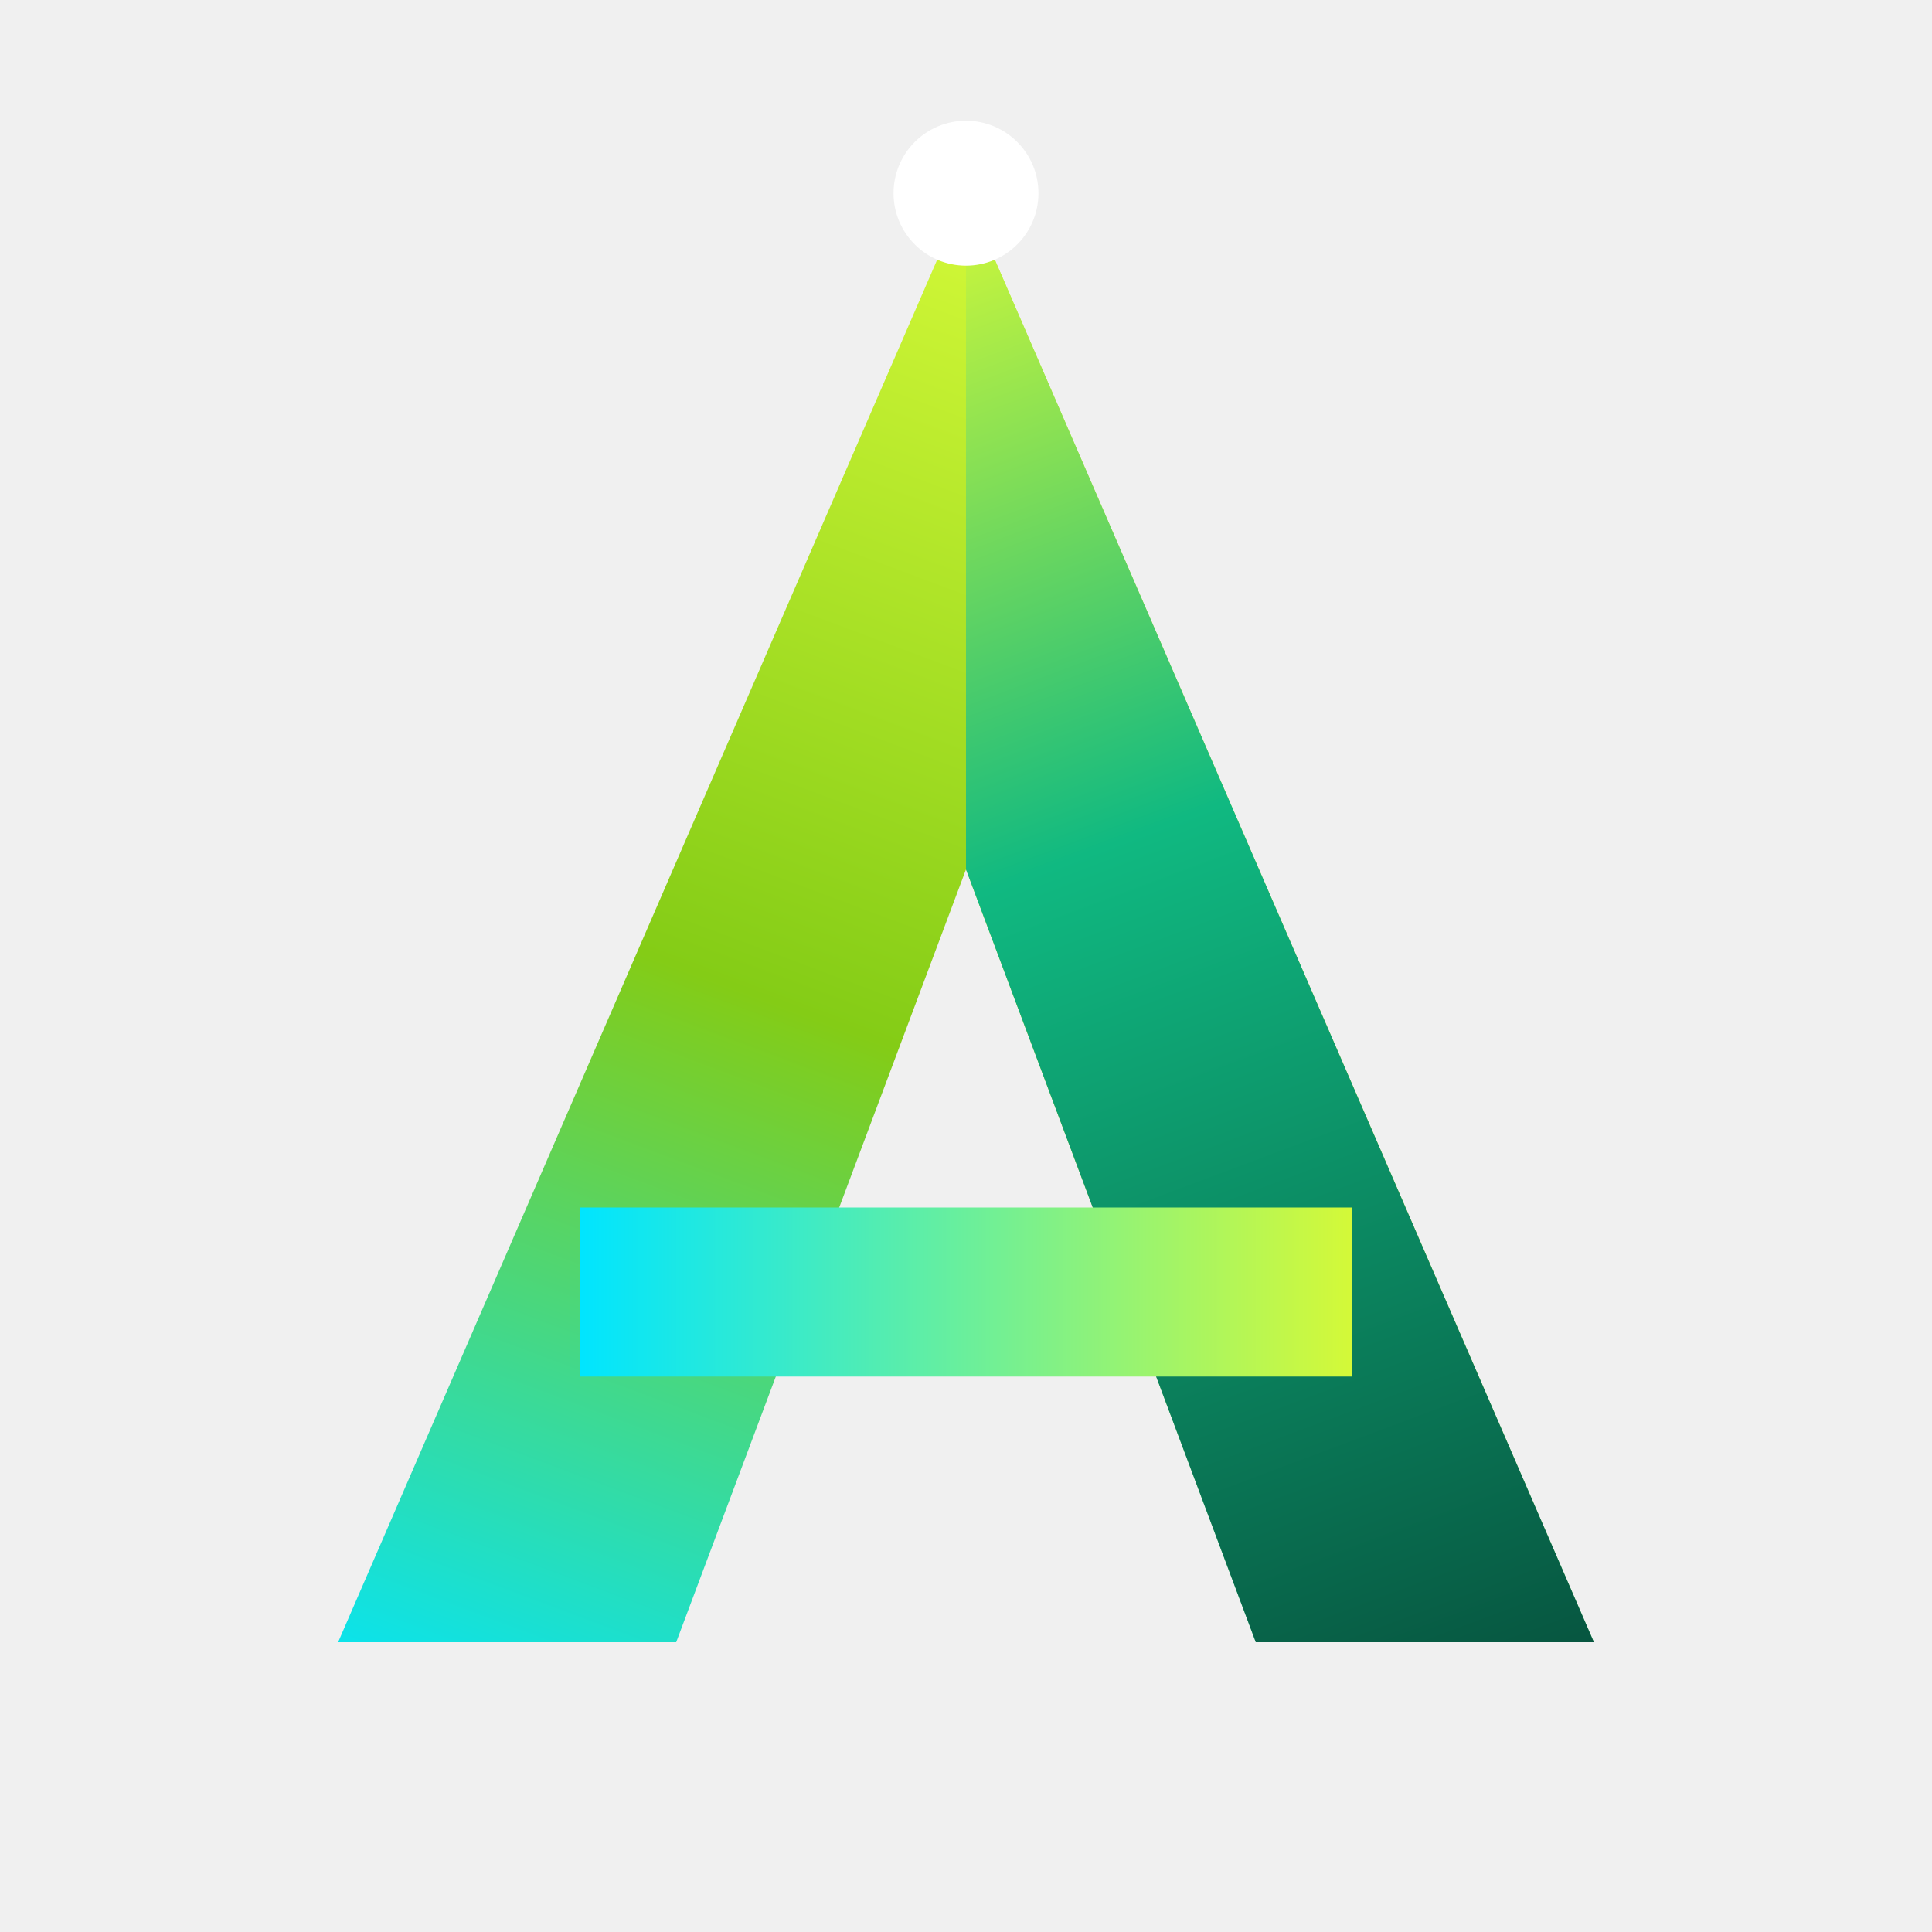
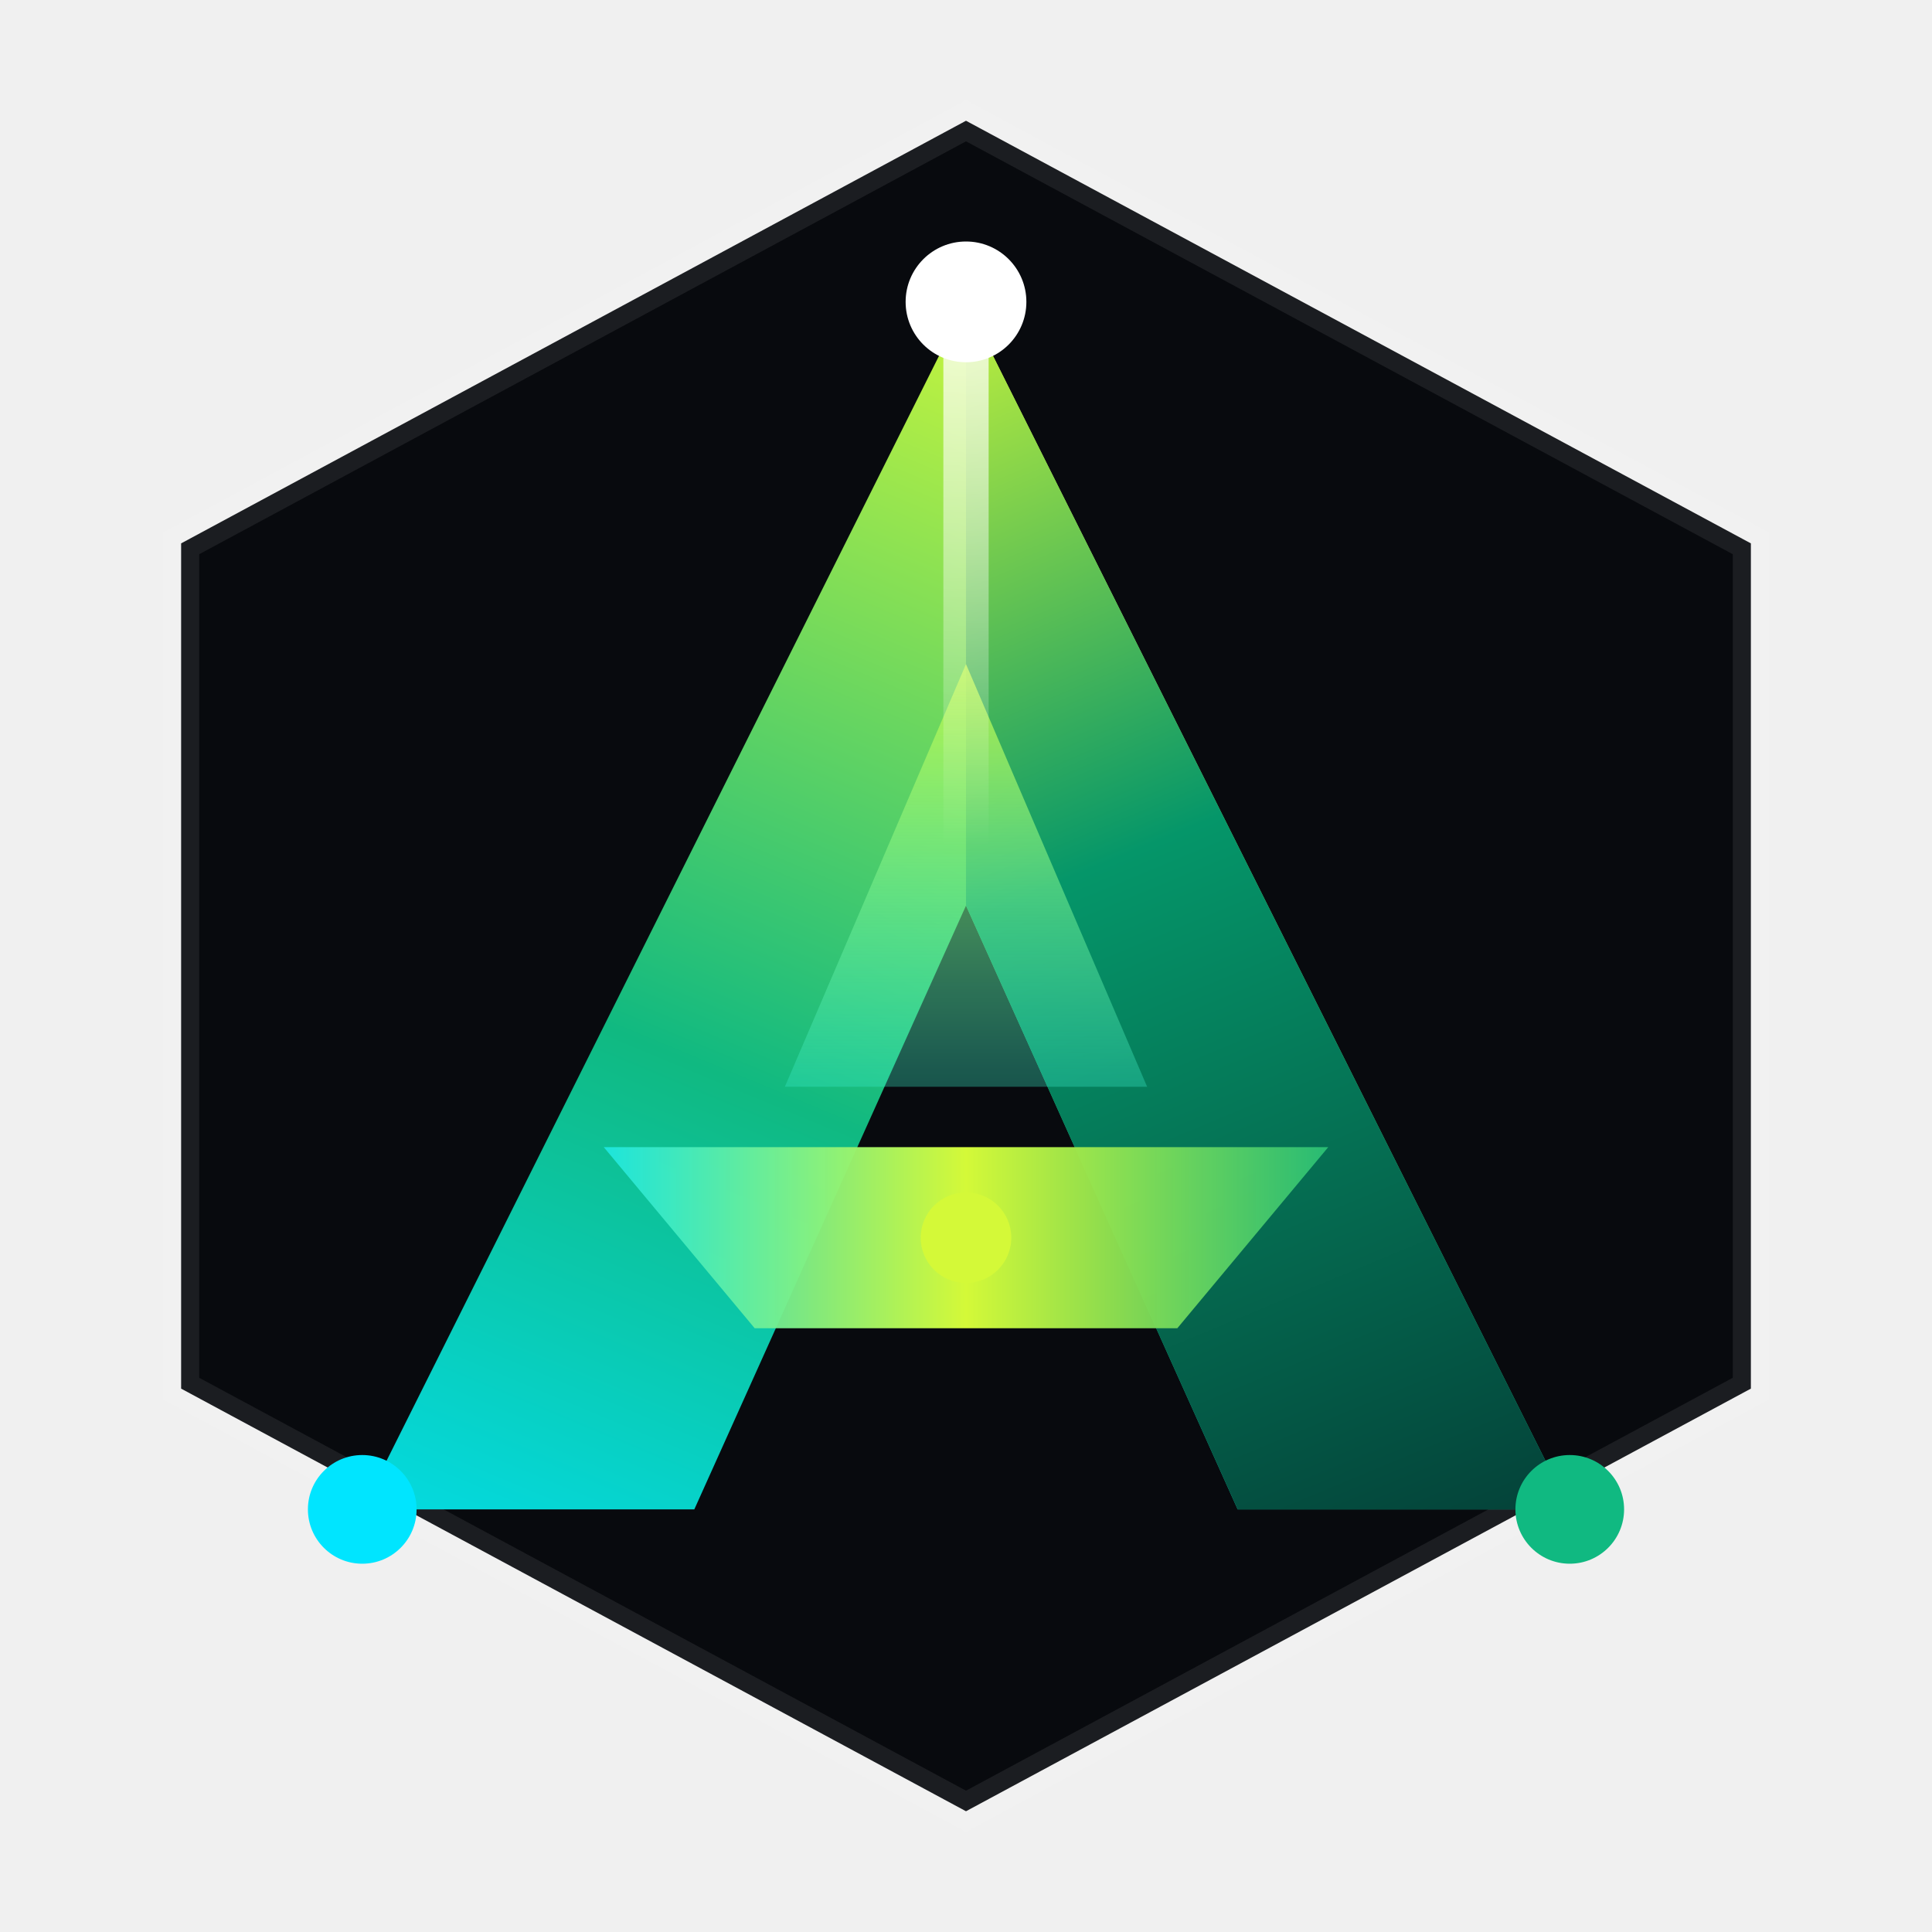
- <svg xmlns="http://www.w3.org/2000/svg" viewBox="0 0 40 40" fill="none">
+ <svg xmlns="http://www.w3.org/2000/svg" viewBox="0 0 64 64" fill="none">
  <defs>
-     <linearGradient id="aurexPrimaryGrad" x1="8" y1="36" x2="20" y2="4" gradientUnits="userSpaceOnUse">
+     <linearGradient id="aurexAscent" x1="12" y1="56" x2="32" y2="8" gradientUnits="userSpaceOnUse">
      <stop offset="0%" stop-color="#00E5FF" />
-       <stop offset="50%" stop-color="#84CC16" />
+       <stop offset="45%" stop-color="#10B981" />
      <stop offset="100%" stop-color="#D4F938" />
    </linearGradient>
-     <linearGradient id="aurexFacetGrad" x1="20" y1="4" x2="32" y2="36" gradientUnits="userSpaceOnUse">
+     <linearGradient id="aurexDescent" x1="32" y1="8" x2="52" y2="56" gradientUnits="userSpaceOnUse">
      <stop offset="0%" stop-color="#D4F938" />
-       <stop offset="40%" stop-color="#10B981" />
-       <stop offset="100%" stop-color="#064E3B" />
+       <stop offset="40%" stop-color="#059669" />
+       <stop offset="100%" stop-color="#042F2E" />
    </linearGradient>
-     <linearGradient id="aurexBridgeGrad" x1="12" y1="25" x2="28" y2="25" gradientUnits="userSpaceOnUse">
-       <stop offset="0%" stop-color="#00E5FF" />
-       <stop offset="100%" stop-color="#D4F938" />
+     <linearGradient id="aurexQuantumBeam" x1="18" y1="40" x2="46" y2="40" gradientUnits="userSpaceOnUse">
+       <stop offset="0%" stop-color="#00E5FF" stop-opacity="0.9" />
+       <stop offset="50%" stop-color="#D4F938" />
+       <stop offset="100%" stop-color="#10B981" stop-opacity="0.9" />
+     </linearGradient>
+     <linearGradient id="aurexInnerGlow" x1="32" y1="20" x2="32" y2="42" gradientUnits="userSpaceOnUse">
+       <stop offset="0%" stop-color="#D4F938" stop-opacity="0.95" />
+       <stop offset="100%" stop-color="#00E5FF" stop-opacity="0.1" />
+     </linearGradient>
+     <linearGradient id="specularGlint" x1="32" y1="8" x2="32" y2="28" gradientUnits="userSpaceOnUse">
+       <stop offset="0%" stop-color="#FFFFFF" stop-opacity="0.9" />
+       <stop offset="100%" stop-color="#FFFFFF" stop-opacity="0" />
    </linearGradient>
  </defs>
-   <path d="M20 4L7 34H14L20 18L26 34H33L20 4Z" fill="url(#aurexPrimaryGrad)" />
-   <path d="M20 4L33 34H26L20 18V4Z" fill="url(#aurexFacetGrad)" />
-   <path d="M12 25H28V28.5H12V25Z" fill="url(#aurexBridgeGrad)" />
-   <circle cx="20" cy="4" r="1.5" fill="#FFFFFF" />
+   <polygon points="32,4 58,18 58,46 32,60 6,46 6,18" fill="#080A0E" stroke="rgba(255, 255, 255, 0.08)" stroke-width="1.2" />
+   <path d="M32 10L12 50H23L32 30L41 50H52L32 10Z" fill="url(#aurexAscent)" />
+   <path d="M32 10L52 50H41L32 30V10Z" fill="url(#aurexDescent)" />
+   <polygon points="20,38 44,38 39,44 25,44" fill="url(#aurexQuantumBeam)" />
+   <polygon points="32,22 38,36 26,36" fill="url(#aurexInnerGlow)" />
+   <line x1="32" y1="10" x2="32" y2="30" stroke="url(#specularGlint)" stroke-width="1.5" stroke-linecap="round" />
+   <circle cx="32" cy="10" r="2" fill="#FFFFFF" />
+   <circle cx="12" cy="50" r="1.8" fill="#00E5FF" />
+   <circle cx="52" cy="50" r="1.8" fill="#10B981" />
+   <circle cx="32" cy="41" r="1.5" fill="#D4F938" />
</svg>
